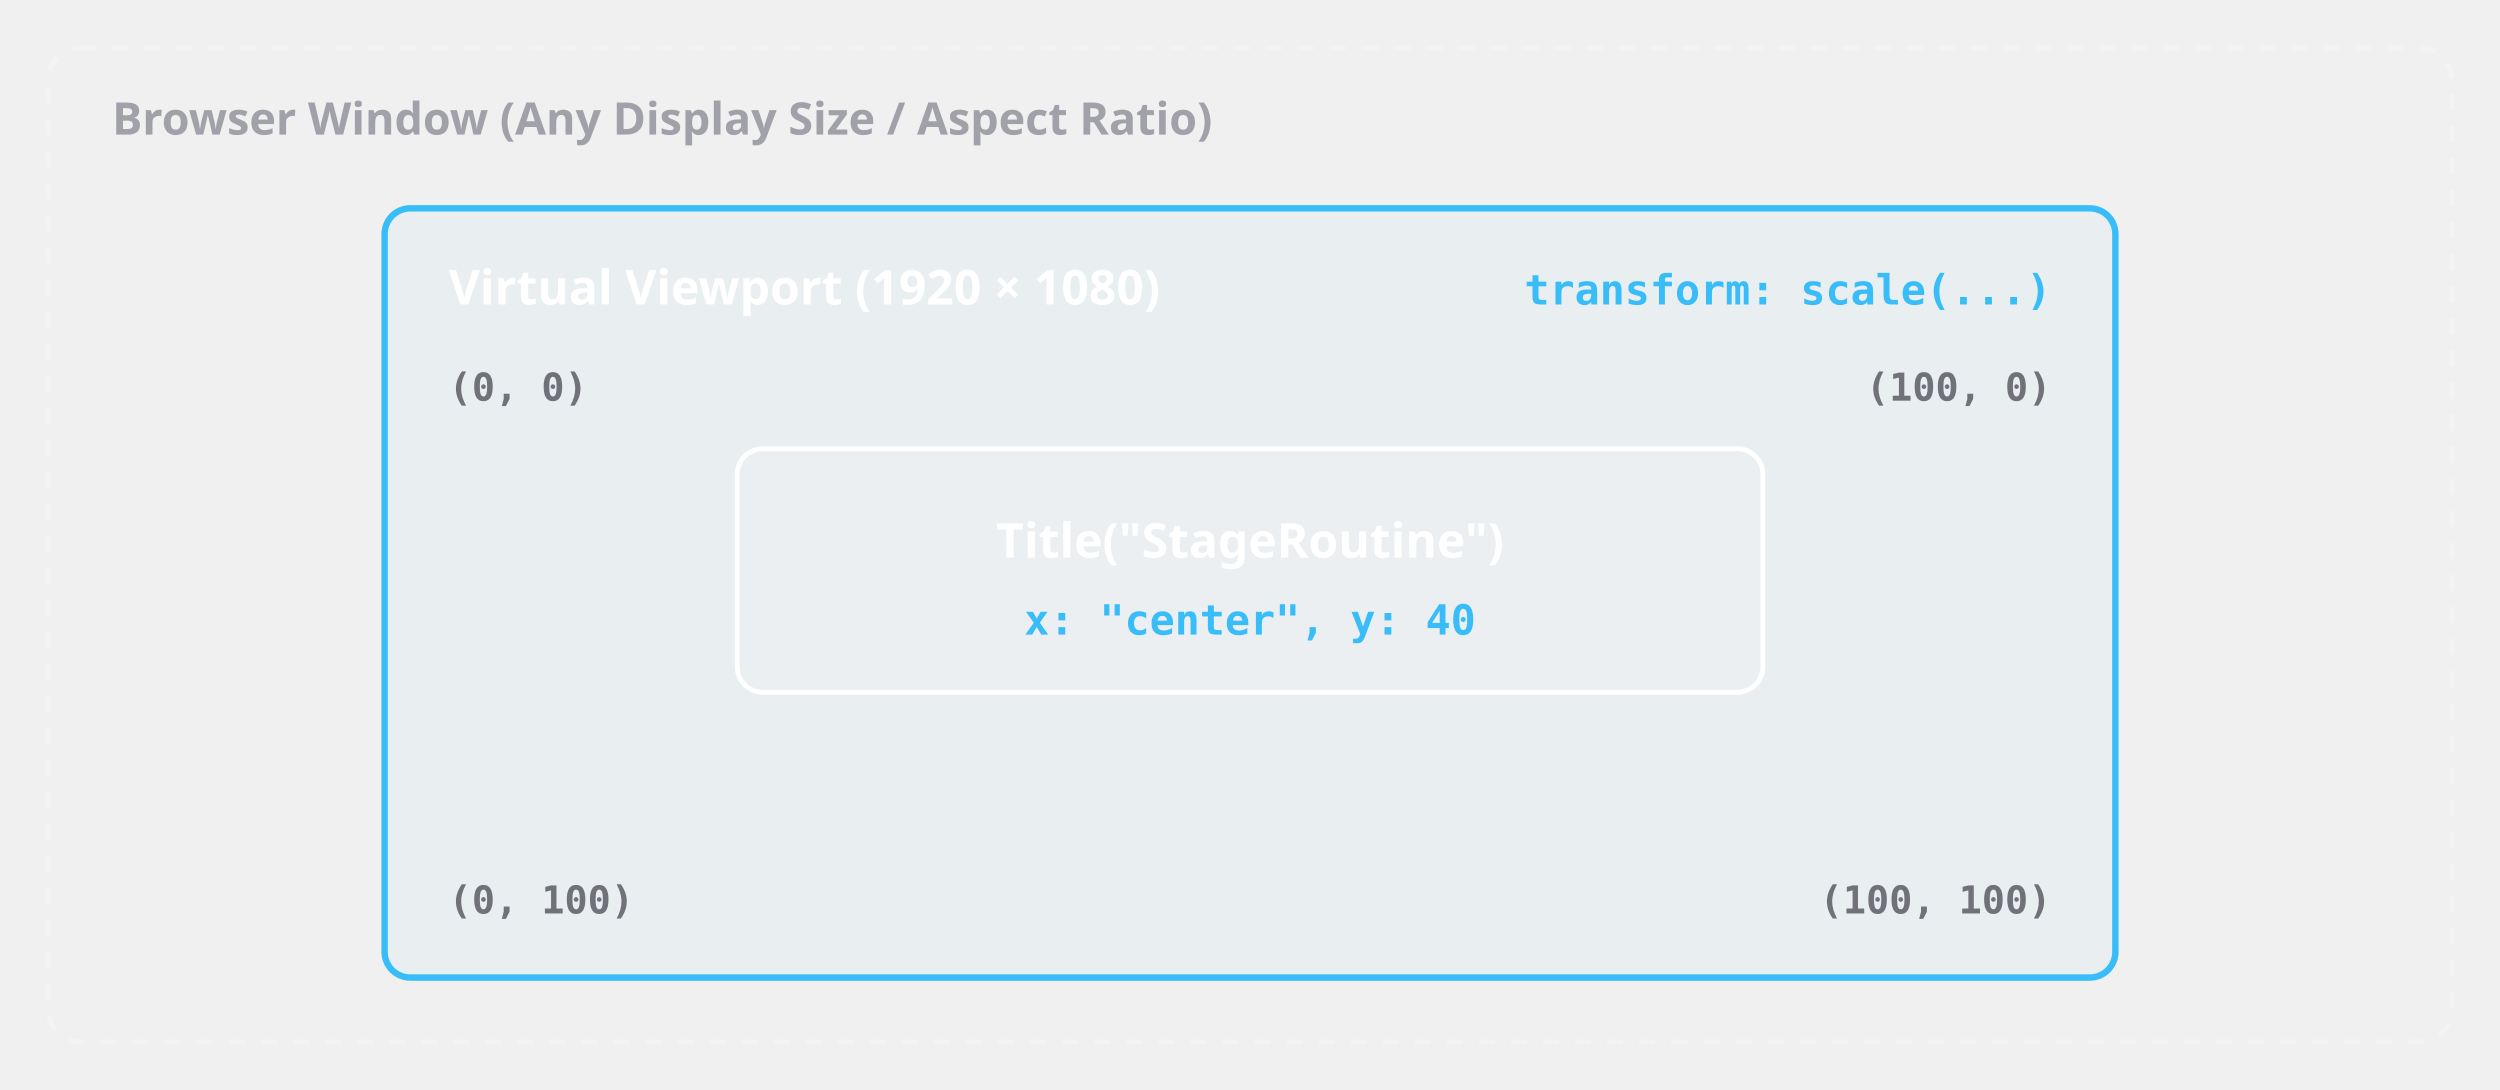
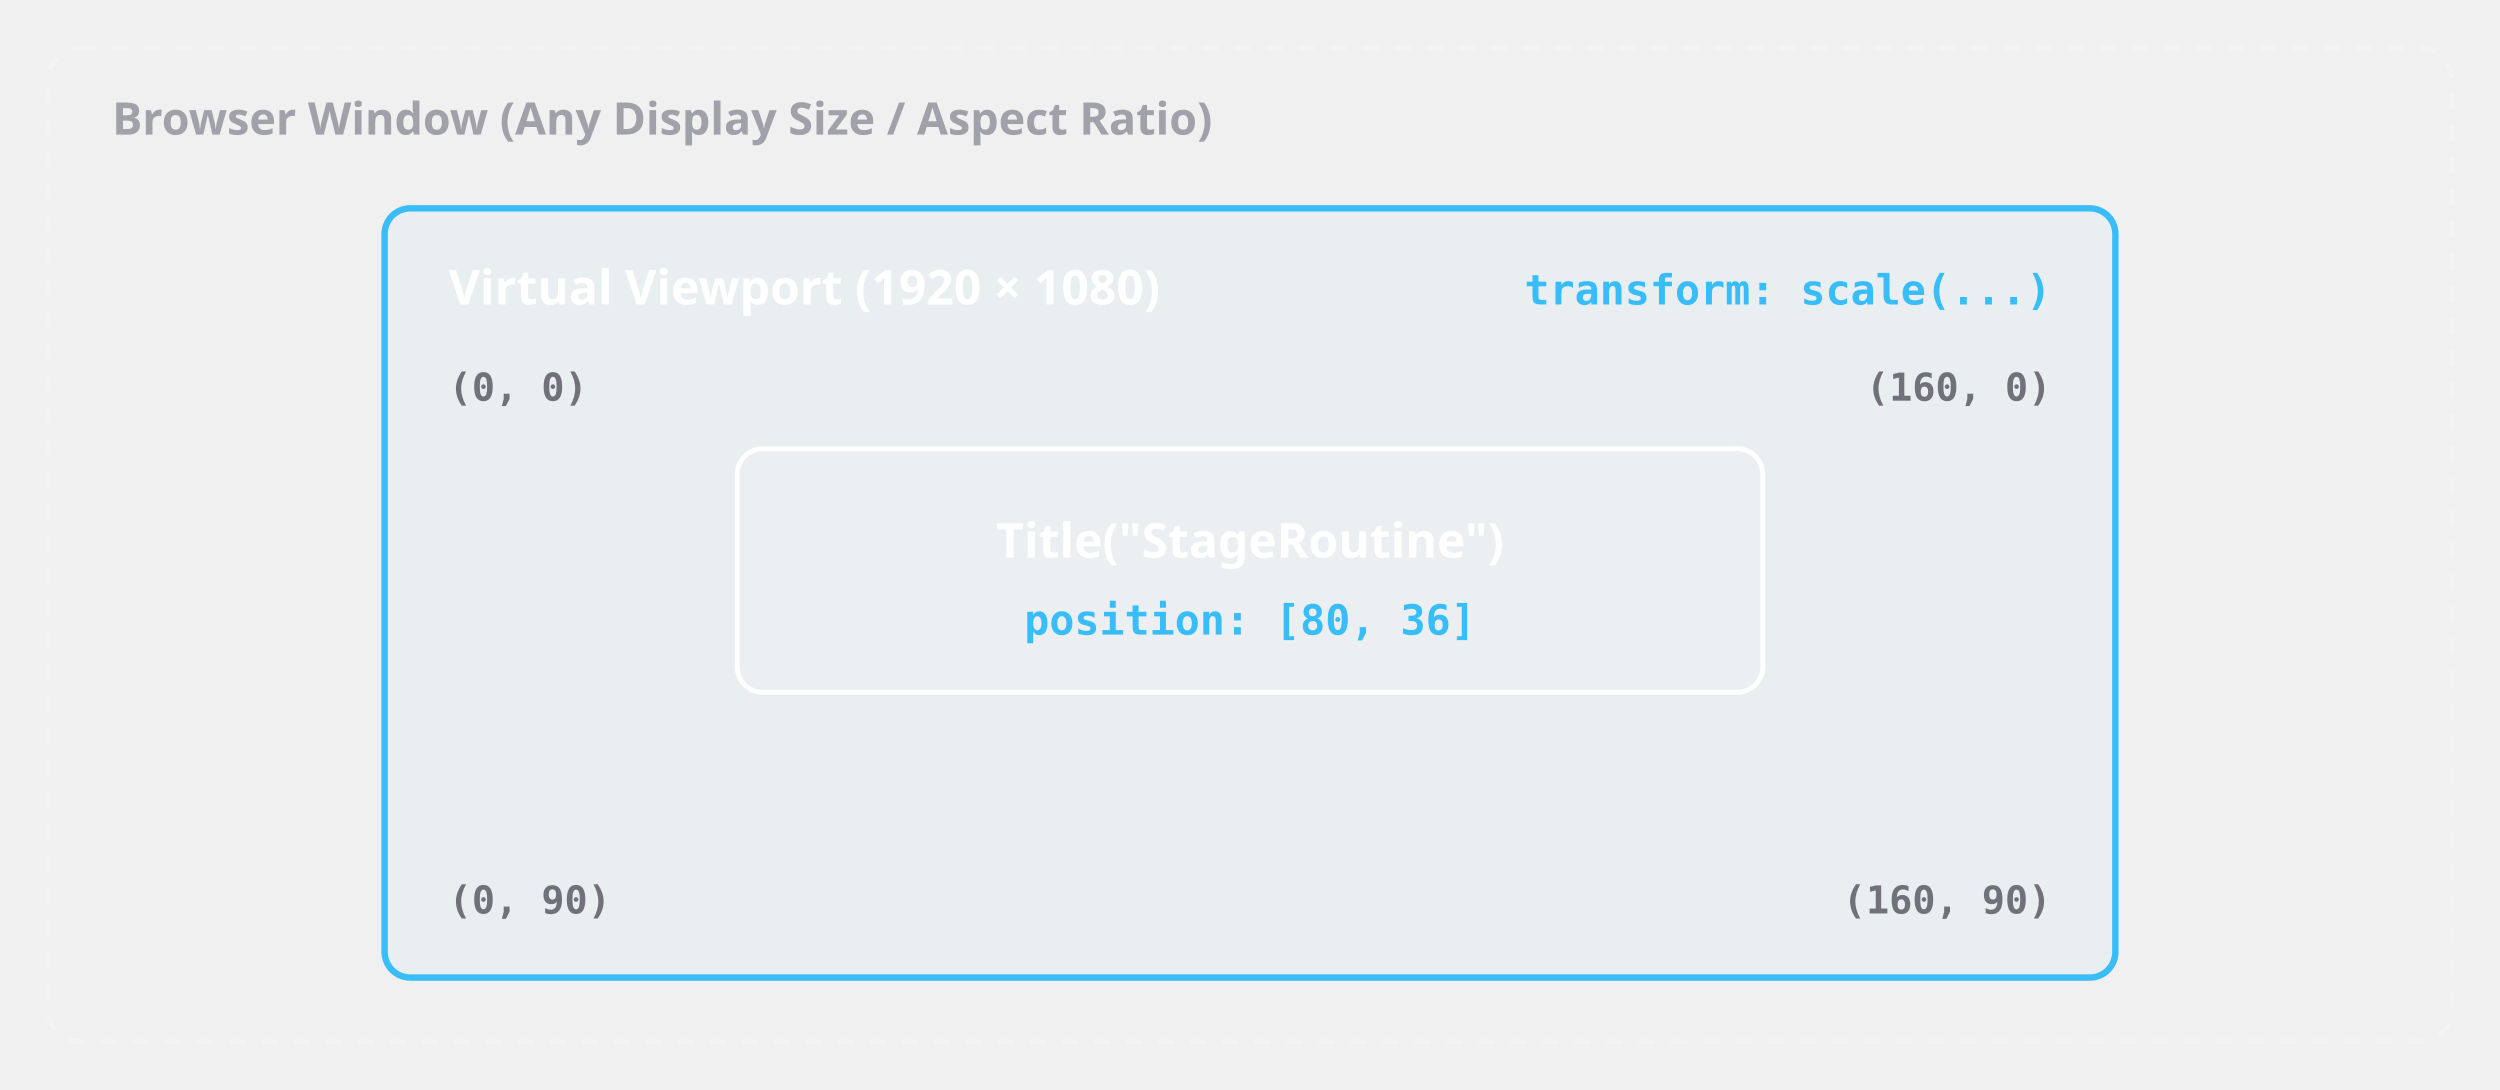
<svg xmlns="http://www.w3.org/2000/svg" role="img" aria-label="Virtual Viewport and Responsive Stage Scaling" viewBox="0 0 780 340" width="100%">
  <rect x="15" y="15" width="750" height="310" rx="10" fill="none" stroke="rgba(255, 255, 255, 0.2)" stroke-width="1.5" stroke-dasharray="5 5" />
  <text x="35" y="42" fill="#a1a1aa" font-size="14" font-weight="600" font-family="system-ui, sans-serif">Browser Window (Any Display Size / Aspect Ratio)</text>
  <rect x="120" y="65" width="540" height="240" rx="8" fill="rgba(56, 189, 248, 0.04)" stroke="#38bdf8" stroke-width="2" />
  <text x="140" y="95" fill="#ffffff" font-size="15" font-weight="700" font-family="system-ui, sans-serif">Virtual Viewport (1920 × 1080)</text>
  <text x="640" y="95" fill="#38bdf8" font-size="13" font-weight="600" font-family="JetBrains Mono, monospace" text-anchor="end">transform: scale(...)</text>
  <text x="140" y="125" fill="#71717a" font-size="12" font-weight="600" font-family="JetBrains Mono, monospace">(0, 0)</text>
-   <text x="640" y="125" fill="#71717a" font-size="12" font-weight="600" font-family="JetBrains Mono, monospace" text-anchor="end">(100, 0)</text>
-   <text x="140" y="285" fill="#71717a" font-size="12" font-weight="600" font-family="JetBrains Mono, monospace">(0, 100)</text>
-   <text x="640" y="285" fill="#71717a" font-size="12" font-weight="600" font-family="JetBrains Mono, monospace" text-anchor="end">(100, 100)</text>
+   <text x="640" y="125" fill="#71717a" font-size="12" font-weight="600" font-family="JetBrains Mono, monospace" text-anchor="end">(160, 0)</text>
+   <text x="140" y="285" fill="#71717a" font-size="12" font-weight="600" font-family="JetBrains Mono, monospace">(0, 90)</text>
+   <text x="640" y="285" fill="#71717a" font-size="12" font-weight="600" font-family="JetBrains Mono, monospace" text-anchor="end">(160, 90)</text>
  <g transform="translate(230, 140)">
    <rect x="0" y="0" width="320" height="76" rx="8" fill="rgba(255, 255, 255, 0.08)" stroke="#ffffff" stroke-width="1.5" />
    <text x="160" y="34" fill="#ffffff" font-size="15" font-weight="700" font-family="system-ui, sans-serif" text-anchor="middle">Title("StageRoutine")</text>
-     <text x="160" y="58" fill="#38bdf8" font-size="13" font-weight="600" font-family="JetBrains Mono, monospace" text-anchor="middle">x: "center", y: 40</text>
+     <text x="160" y="58" fill="#38bdf8" font-size="13" font-weight="600" font-family="JetBrains Mono, monospace" text-anchor="middle">position: [80, 36]</text>
  </g>
</svg>
